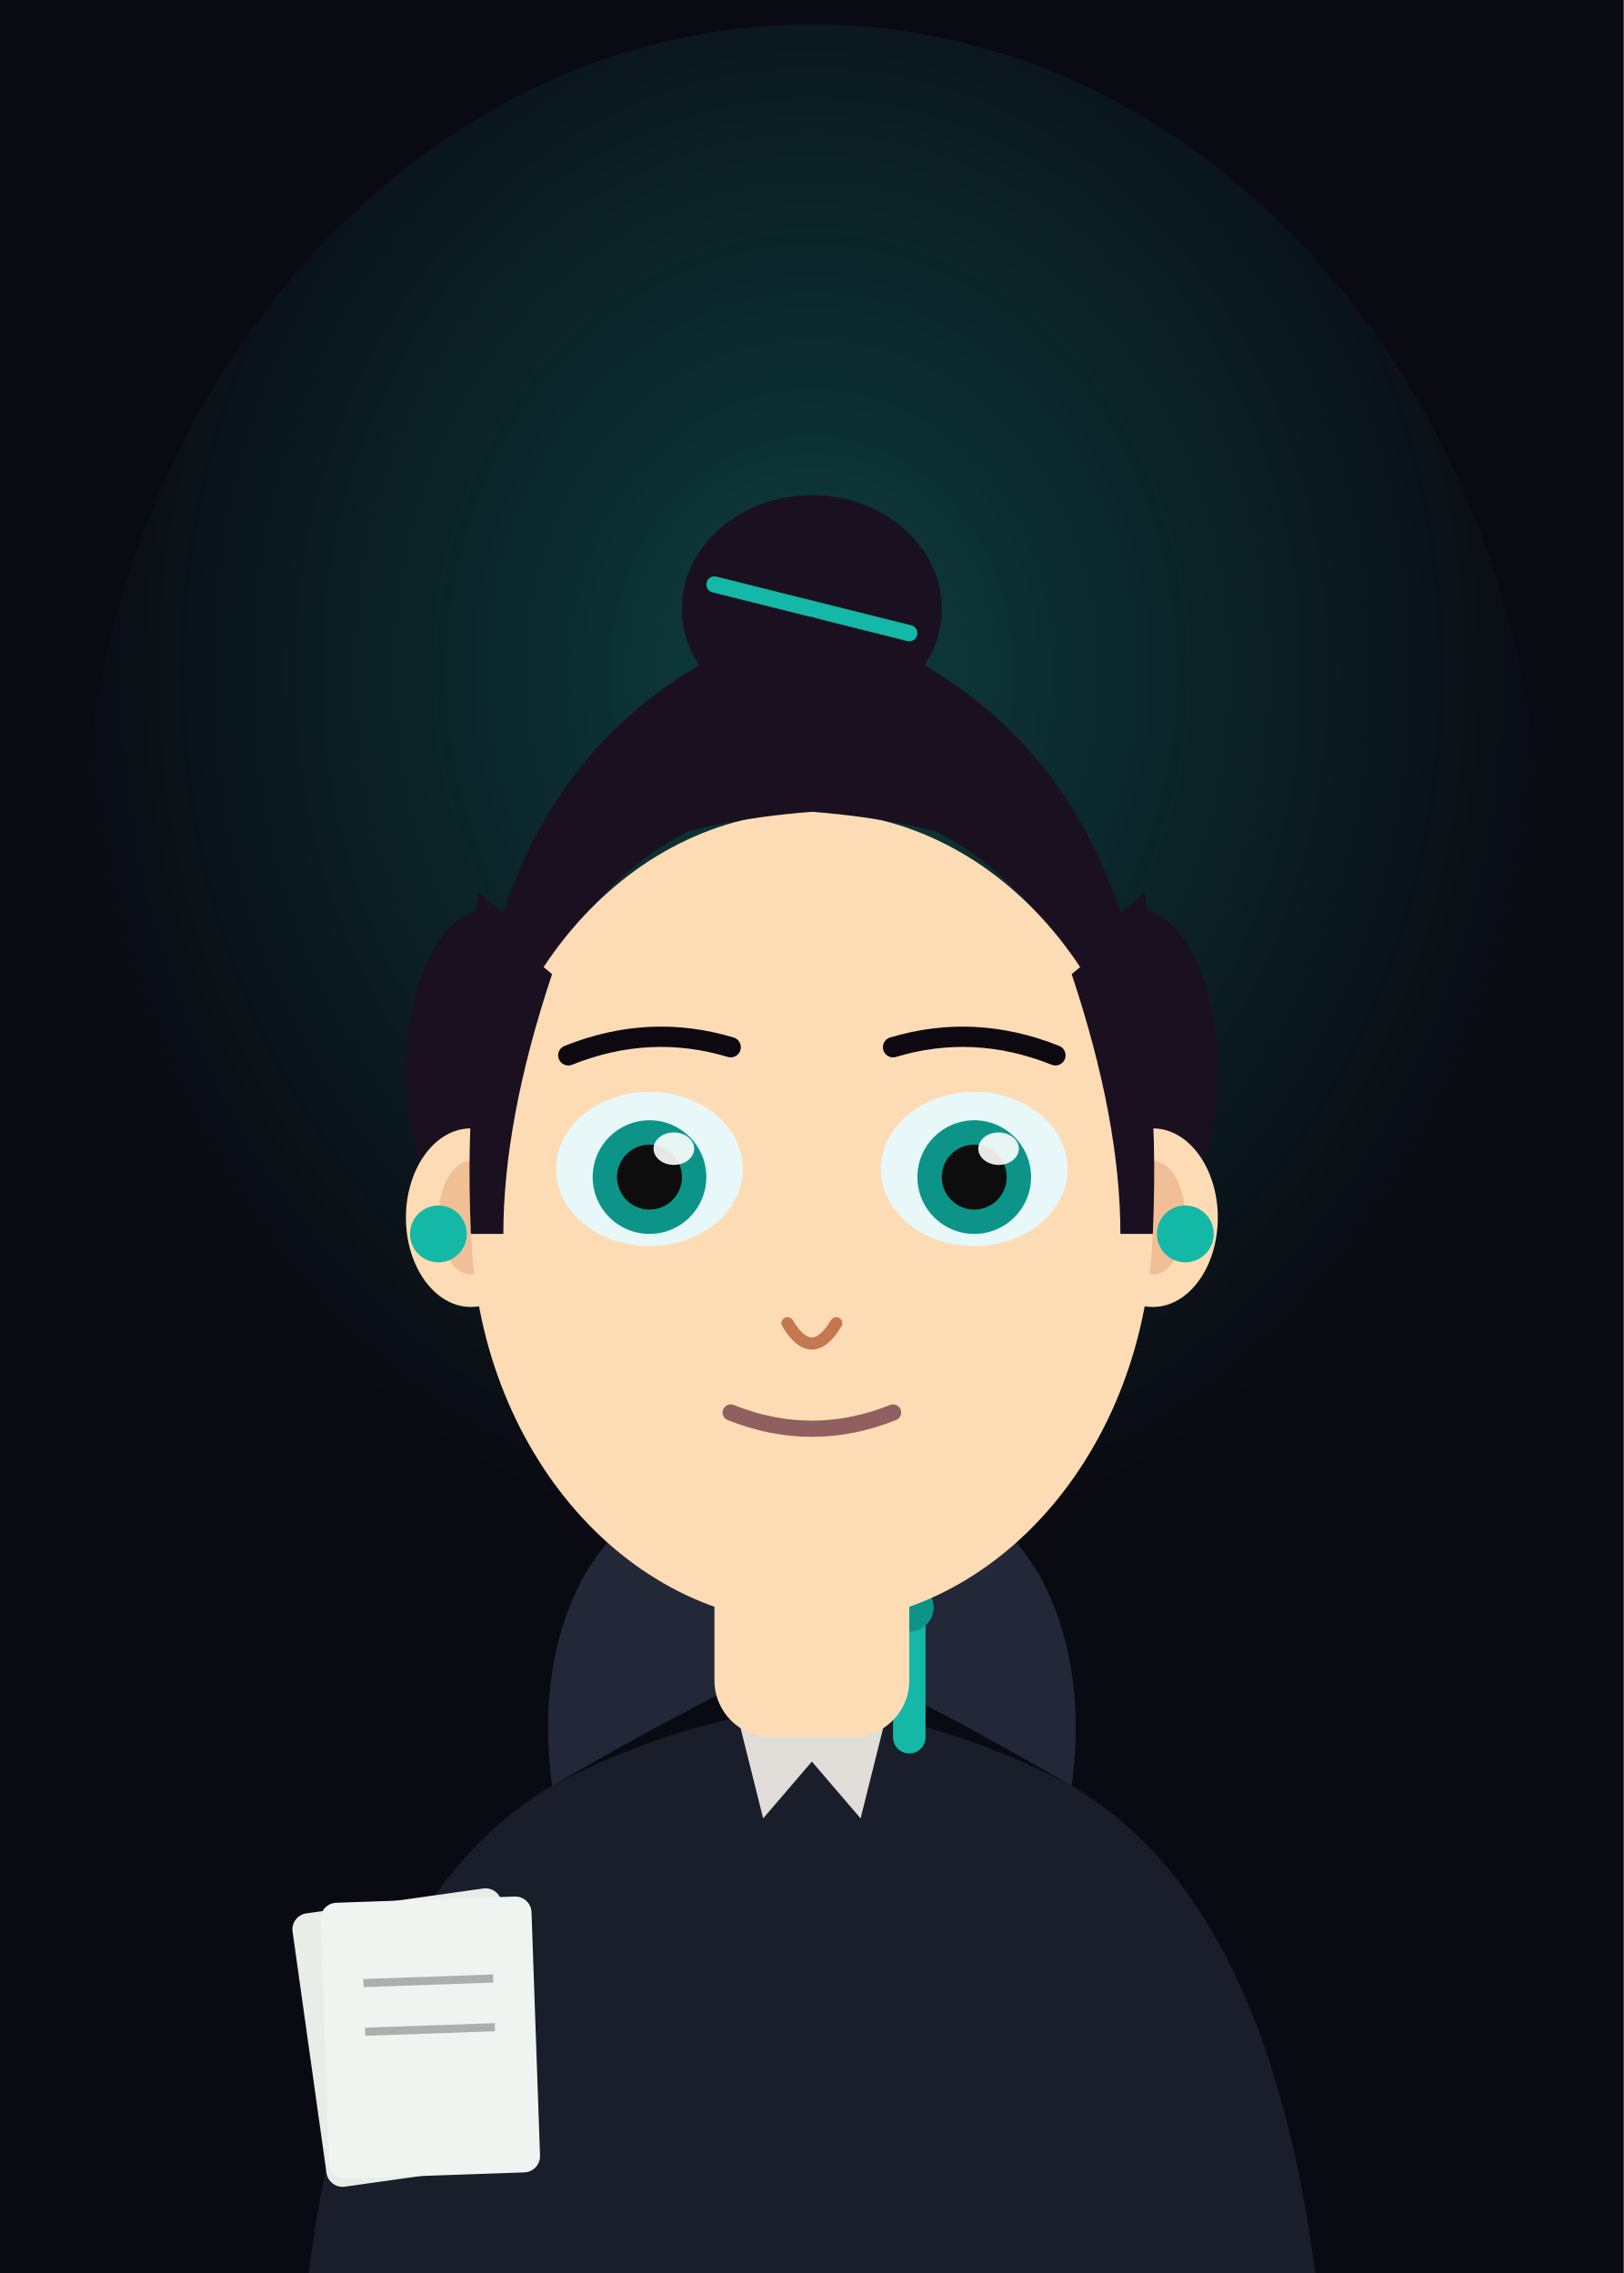
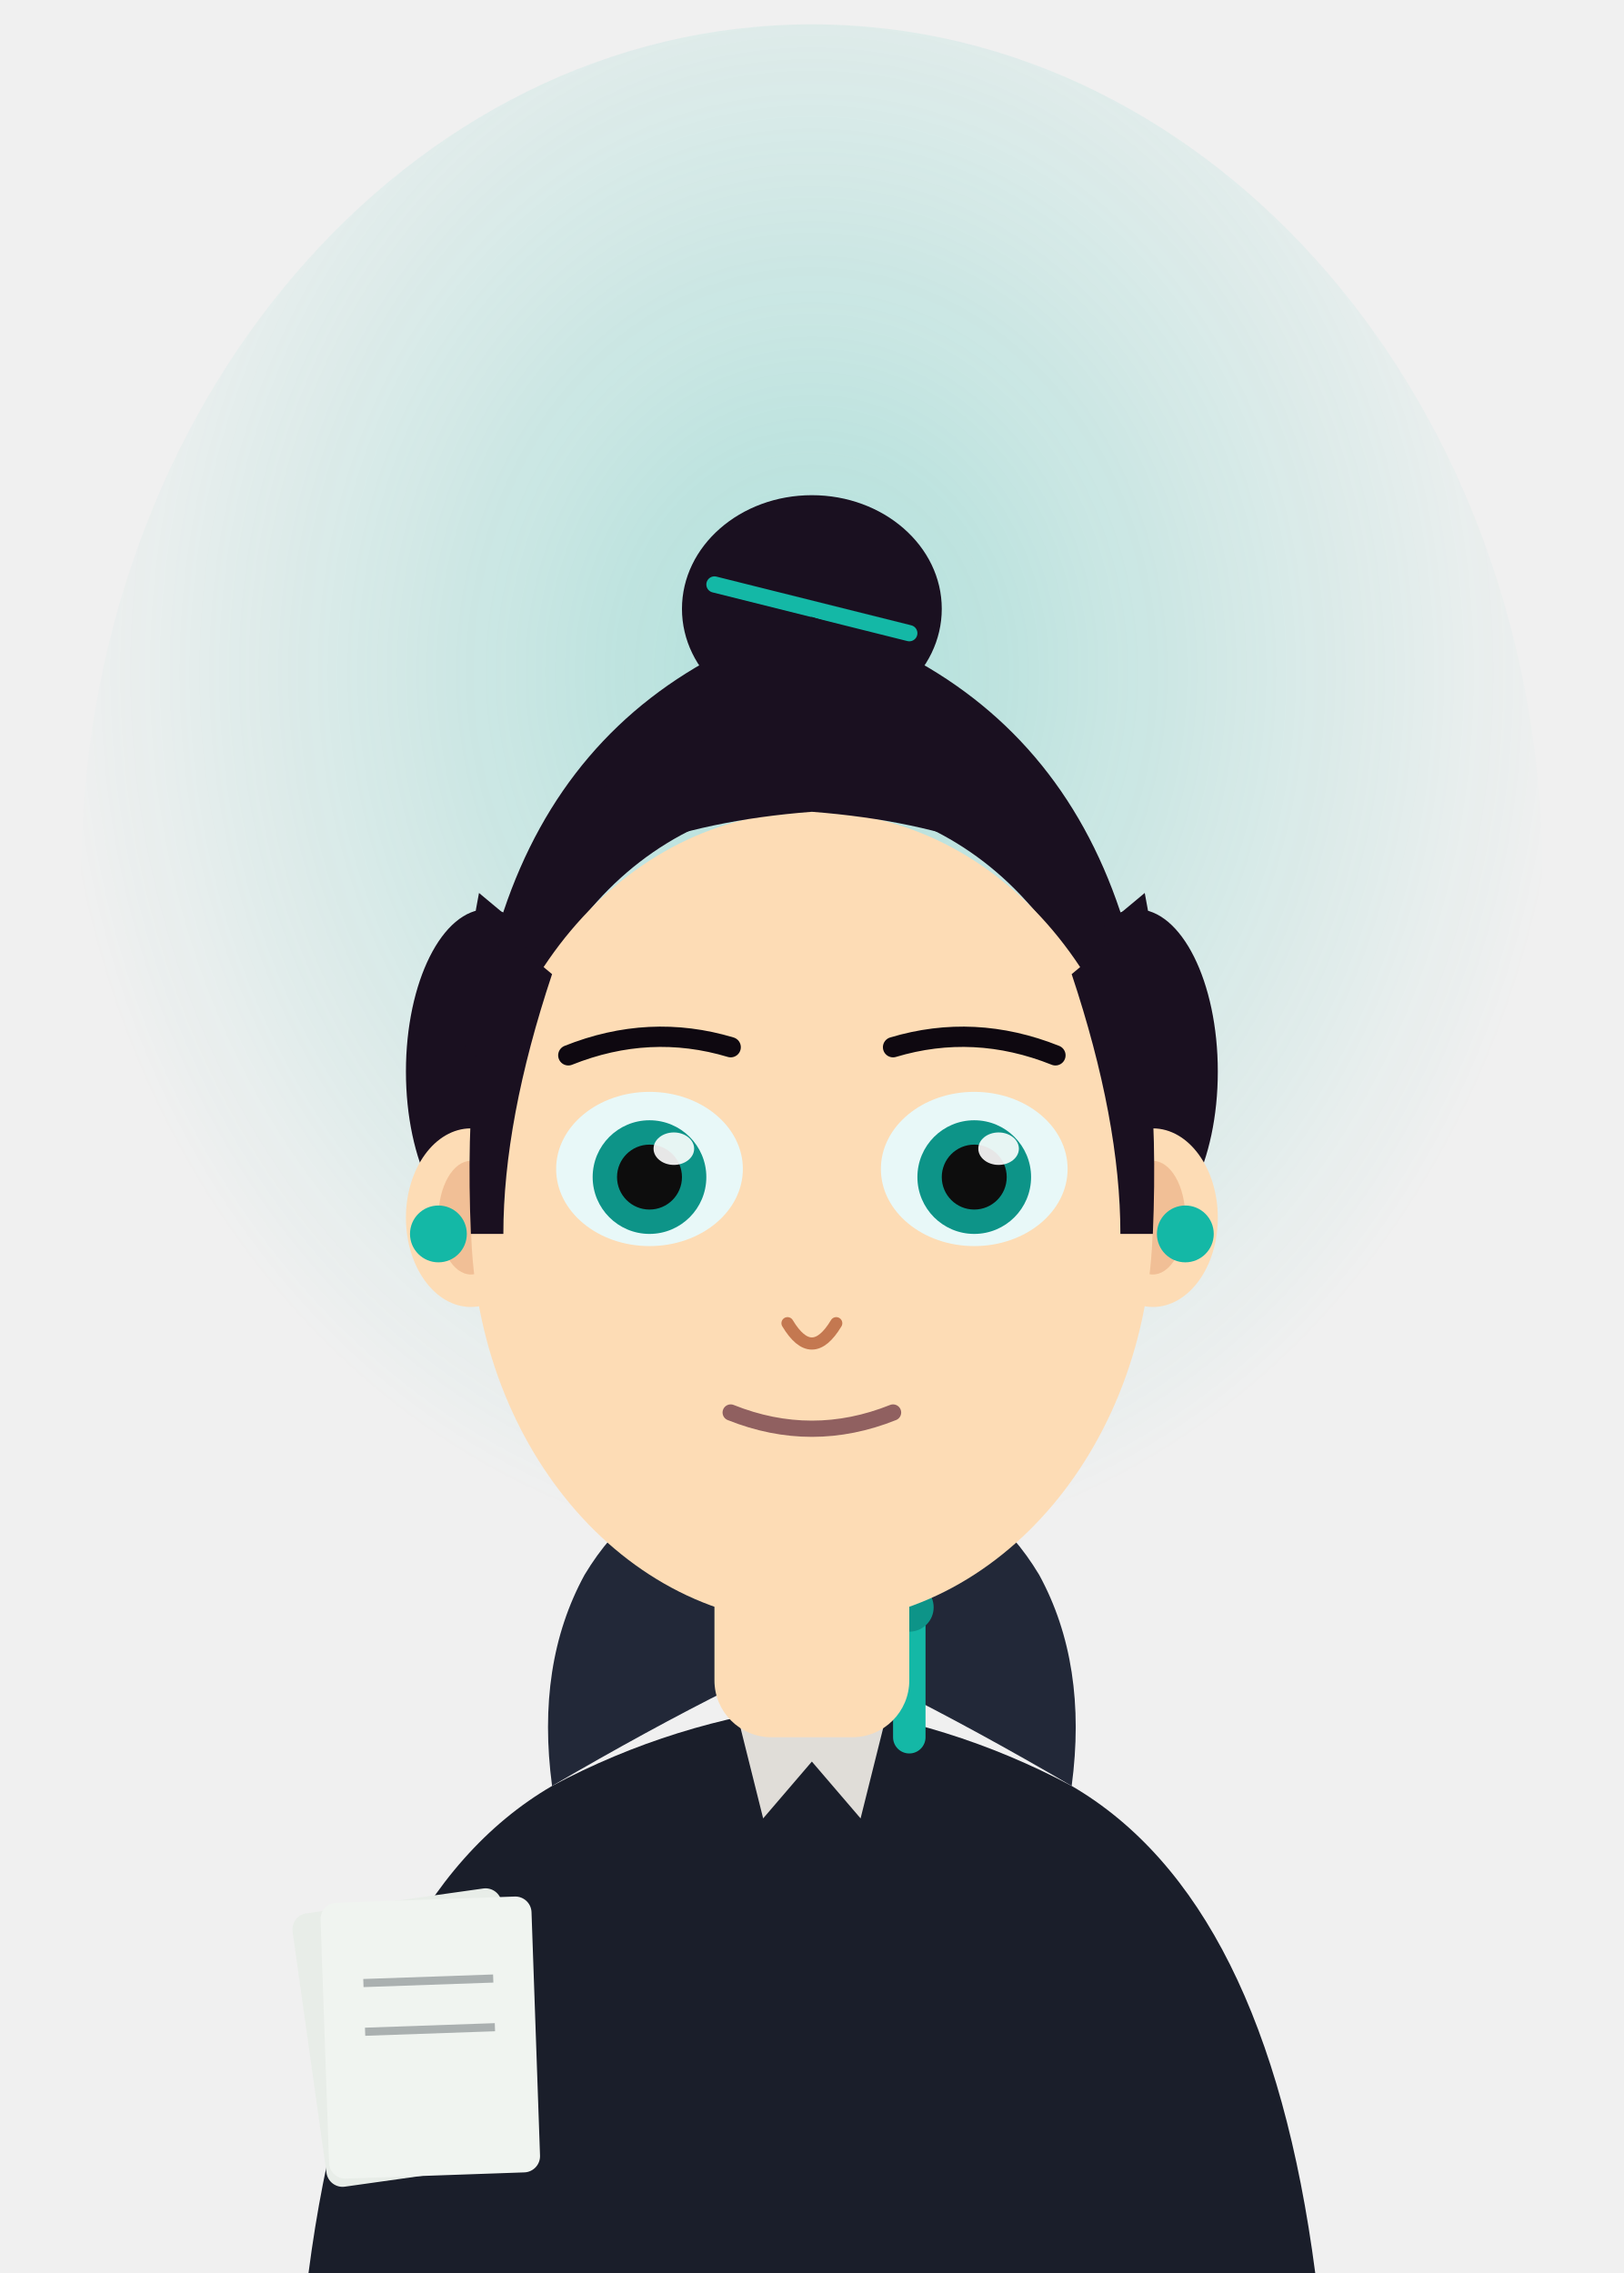
<svg xmlns="http://www.w3.org/2000/svg" viewBox="0 0 200 280">
  <defs>
    <radialGradient id="g" cx="50%" cy="38%" r="52%">
      <stop offset="0%" stop-color="#14b8a6" stop-opacity="0.3" />
      <stop offset="100%" stop-color="#14b8a6" stop-opacity="0" />
    </radialGradient>
  </defs>
-   <rect width="200" height="280" fill="#0a0a12" />
  <ellipse cx="100" cy="108" rx="90" ry="105" fill="url(#g)" />
  <path d="M38,280 Q44,234 68,220 Q83,212 100,210 Q117,212 132,220 Q156,234 162,280 Z" fill="#1a1e2a" />
  <path d="M68,220 Q66,205 72,194 Q78,184 88,182 L90,208 Q80,213 68,220 Z" fill="#222838" />
  <path d="M132,220 Q134,205 128,194 Q122,184 112,182 L110,208 Q120,213 132,220 Z" fill="#222838" />
  <path d="M90,208 L94,224 L100,217 L106,224 L110,208 Q100,216 90,208 Z" fill="#e0ddd8" />
  <rect x="110" y="198" width="4" height="18" rx="2" fill="#14b8a6" />
  <ellipse cx="112" cy="198" rx="3" ry="3" fill="#0d9488" />
  <rect x="88" y="188" width="24" height="26" rx="7" fill="#FDDCB5" />
  <ellipse cx="100" cy="75" rx="16" ry="14" fill="#1a1020" />
  <ellipse cx="100" cy="75" rx="12" ry="10" fill="#1a1020" />
  <line x1="88" y1="72" x2="112" y2="78" stroke="#14b8a6" stroke-width="2" stroke-linecap="round" />
  <path d="M58,152 Q54,90 100,76 Q146,90 142,152 Q136,102 100,98 Q64,102 58,152 Z" fill="#1a1020" />
  <ellipse cx="60" cy="132" rx="10" ry="20" fill="#1a1020" />
  <ellipse cx="140" cy="132" rx="10" ry="20" fill="#1a1020" />
  <path d="M58,152 Q56,125 59,110 L65,115 Q62,135 60,152 Z" fill="#1a1020" />
  <path d="M142,152 Q144,125 141,110 L135,115 Q138,135 140,152 Z" fill="#1a1020" />
  <ellipse cx="58" cy="150" rx="8" ry="11" fill="#FDDCB5" />
  <ellipse cx="142" cy="150" rx="8" ry="11" fill="#FDDCB5" />
  <ellipse cx="58" cy="150" rx="4" ry="7" fill="#e8a87c" opacity="0.55" />
  <ellipse cx="142" cy="150" rx="4" ry="7" fill="#e8a87c" opacity="0.55" />
  <circle cx="54" cy="152" r="3.5" fill="#14b8a6" />
  <circle cx="146" cy="152" r="3.5" fill="#14b8a6" />
  <ellipse cx="100" cy="150" rx="42" ry="50" fill="#FDDCB5" />
  <path d="M62,115 Q66,94 100,88 Q134,94 138,115 Q126,102 100,100 Q74,102 62,115 Z" fill="#1a1020" />
  <path d="M58,152 Q57,128 62,115 L68,120 Q62,138 62,152 Z" fill="#1a1020" />
  <path d="M142,152 Q143,128 138,115 L132,120 Q138,138 138,152 Z" fill="#1a1020" />
  <ellipse cx="80" cy="144" rx="11.5" ry="9.5" fill="#e8f8f8" />
  <ellipse cx="80" cy="145" rx="7" ry="7" fill="#0d9488" />
  <ellipse cx="80" cy="145" rx="4" ry="4" fill="#0d0d0d" />
  <ellipse cx="83" cy="141.5" rx="2.5" ry="2" fill="white" opacity="0.9" />
  <ellipse cx="120" cy="144" rx="11.5" ry="9.5" fill="#e8f8f8" />
  <ellipse cx="120" cy="145" rx="7" ry="7" fill="#0d9488" />
  <ellipse cx="120" cy="145" rx="4" ry="4" fill="#0d0d0d" />
  <ellipse cx="123" cy="141.5" rx="2.5" ry="2" fill="white" opacity="0.9" />
  <path d="M70,130 Q80,126 90,129" stroke="#0e0810" stroke-width="2.5" fill="none" stroke-linecap="round" />
  <path d="M110,129 Q120,126 130,130" stroke="#0e0810" stroke-width="2.5" fill="none" stroke-linecap="round" />
  <path d="M97,163 Q100,168 103,163" stroke="#c47850" stroke-width="1.5" fill="none" stroke-linecap="round" />
  <path d="M90,174 Q100,178 110,174" stroke="#906060" stroke-width="2" fill="none" stroke-linecap="round" />
  <rect x="38" y="234" width="26" height="34" rx="2" fill="#e8ede8" transform="rotate(-8 51 251)" />
  <rect x="40" y="234" width="26" height="34" rx="2" fill="#f0f4f0" transform="rotate(-2 53 251)" />
  <line x1="45" y1="244" x2="61" y2="244" stroke="#aab0b0" stroke-width="1" transform="rotate(-2 53 251)" />
  <line x1="45" y1="250" x2="61" y2="250" stroke="#aab0b0" stroke-width="1" transform="rotate(-2 53 251)" />
</svg>
